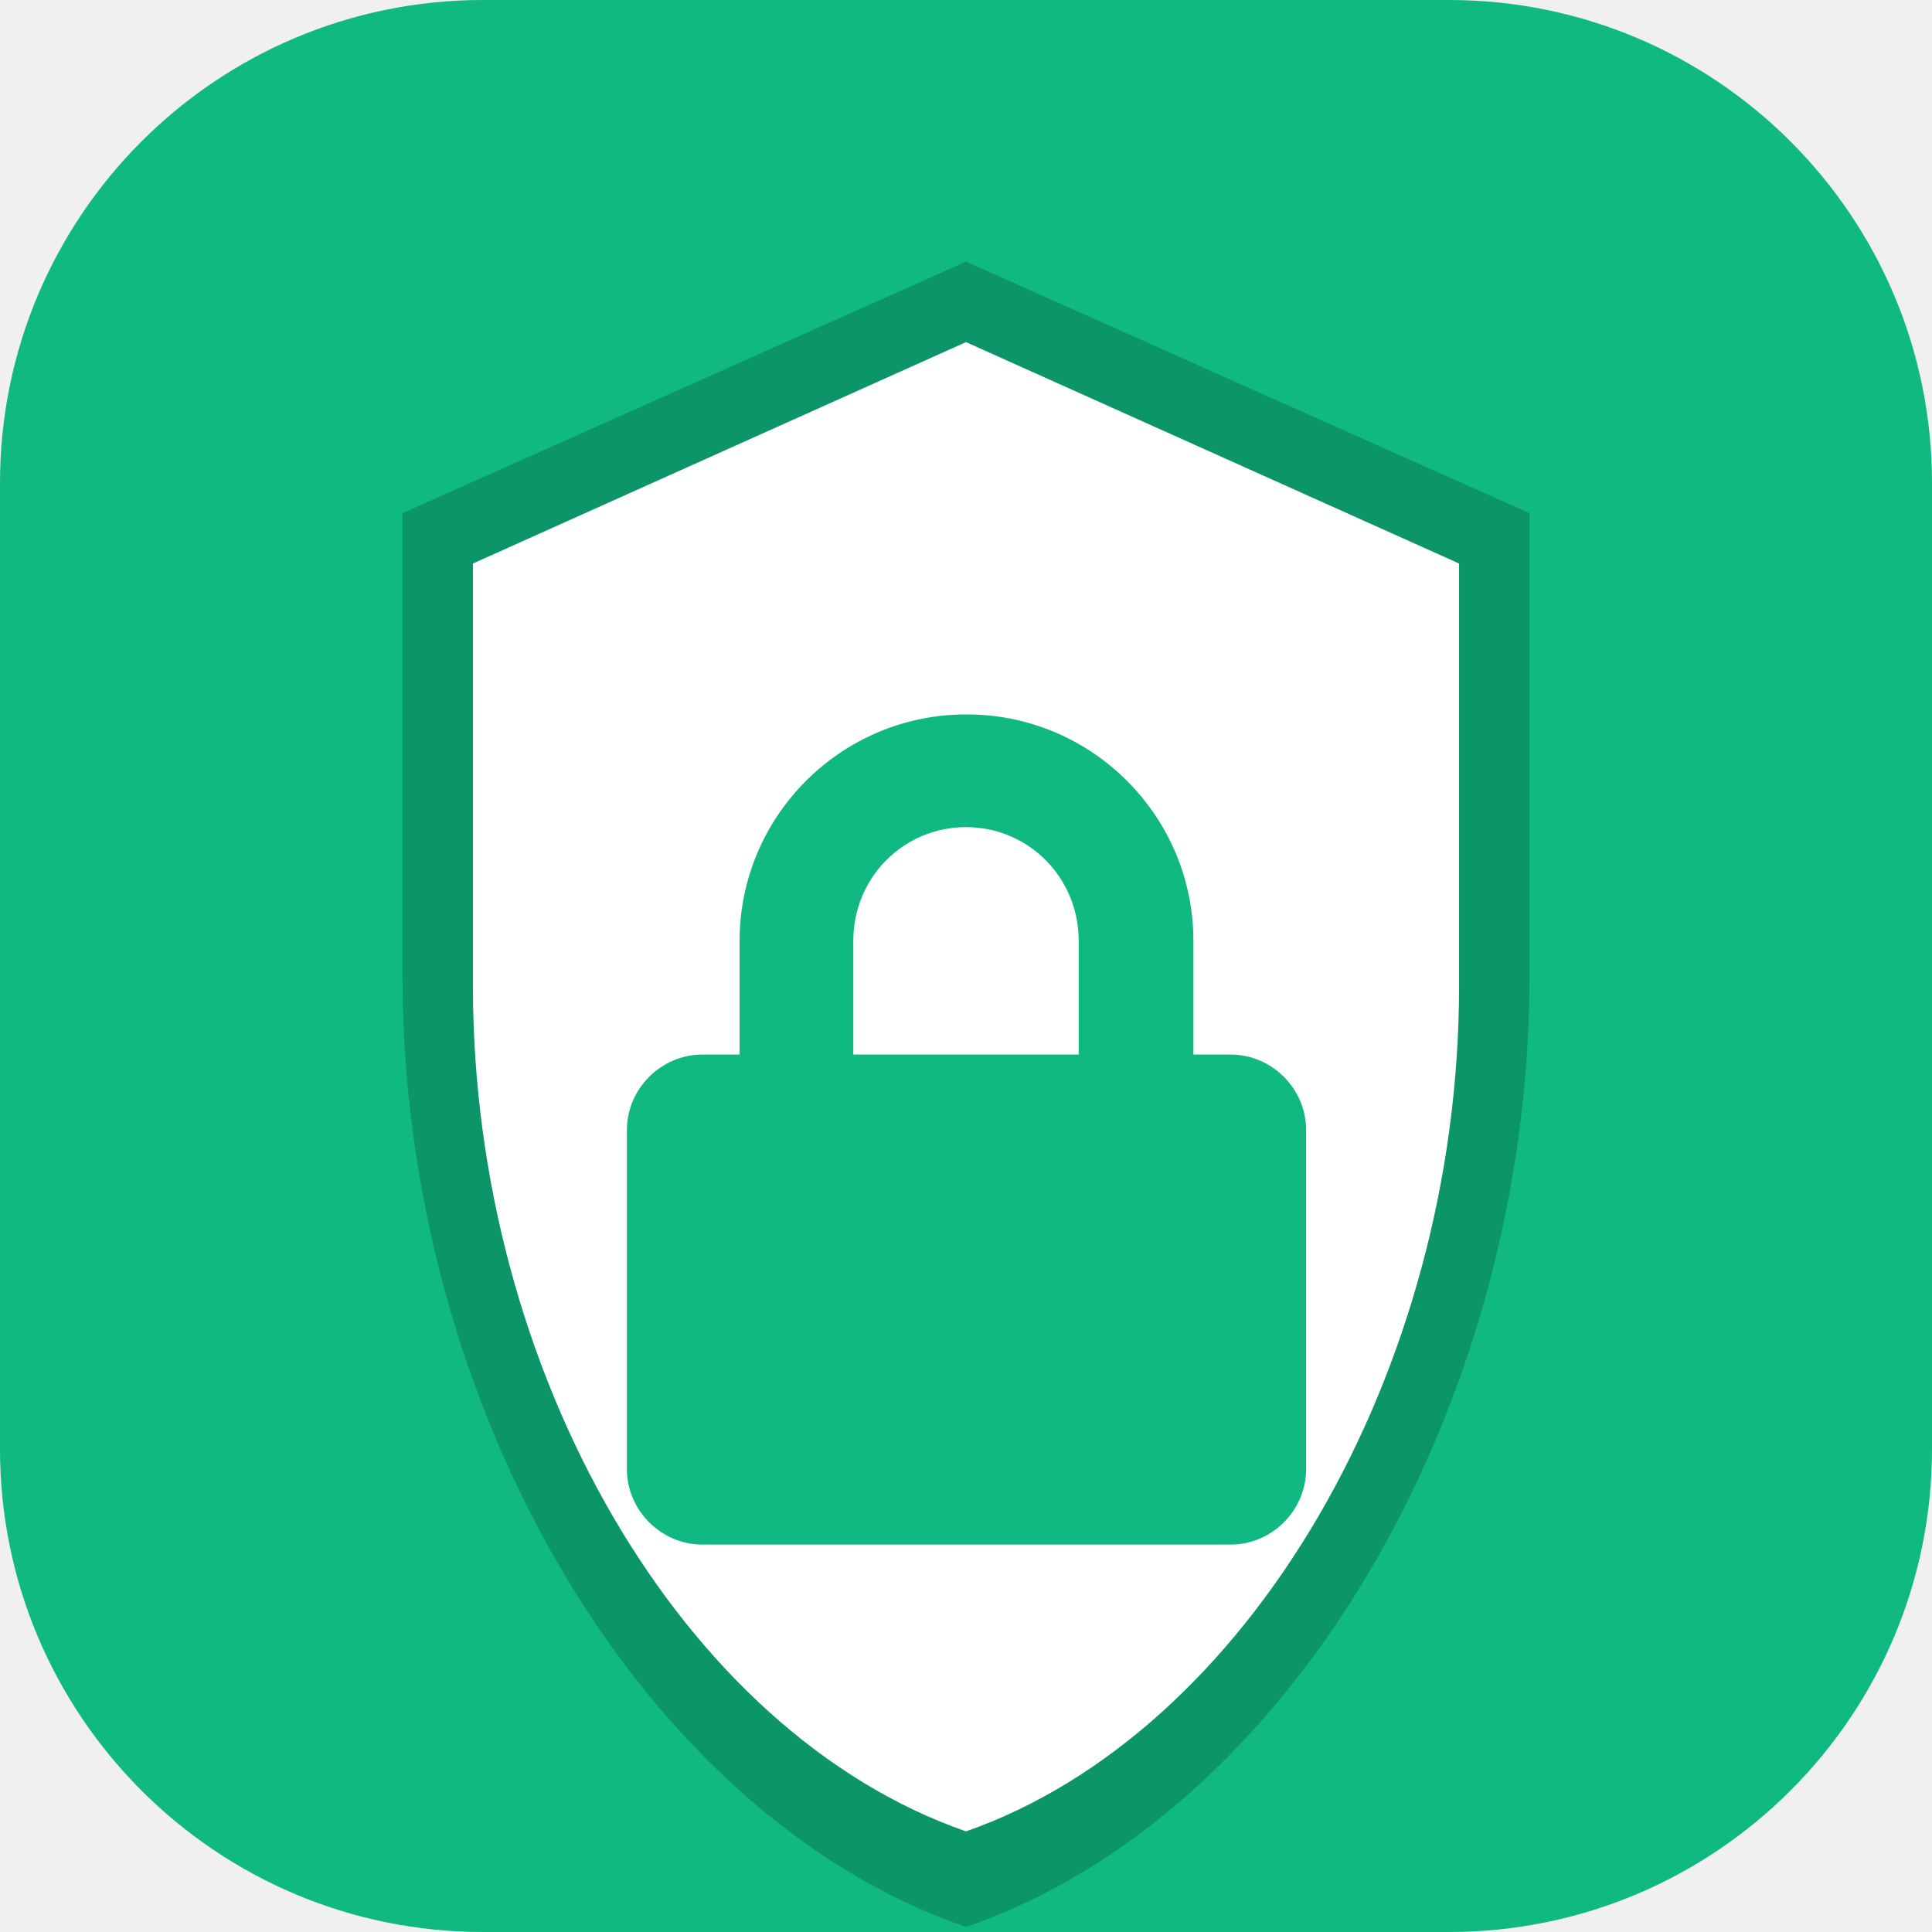
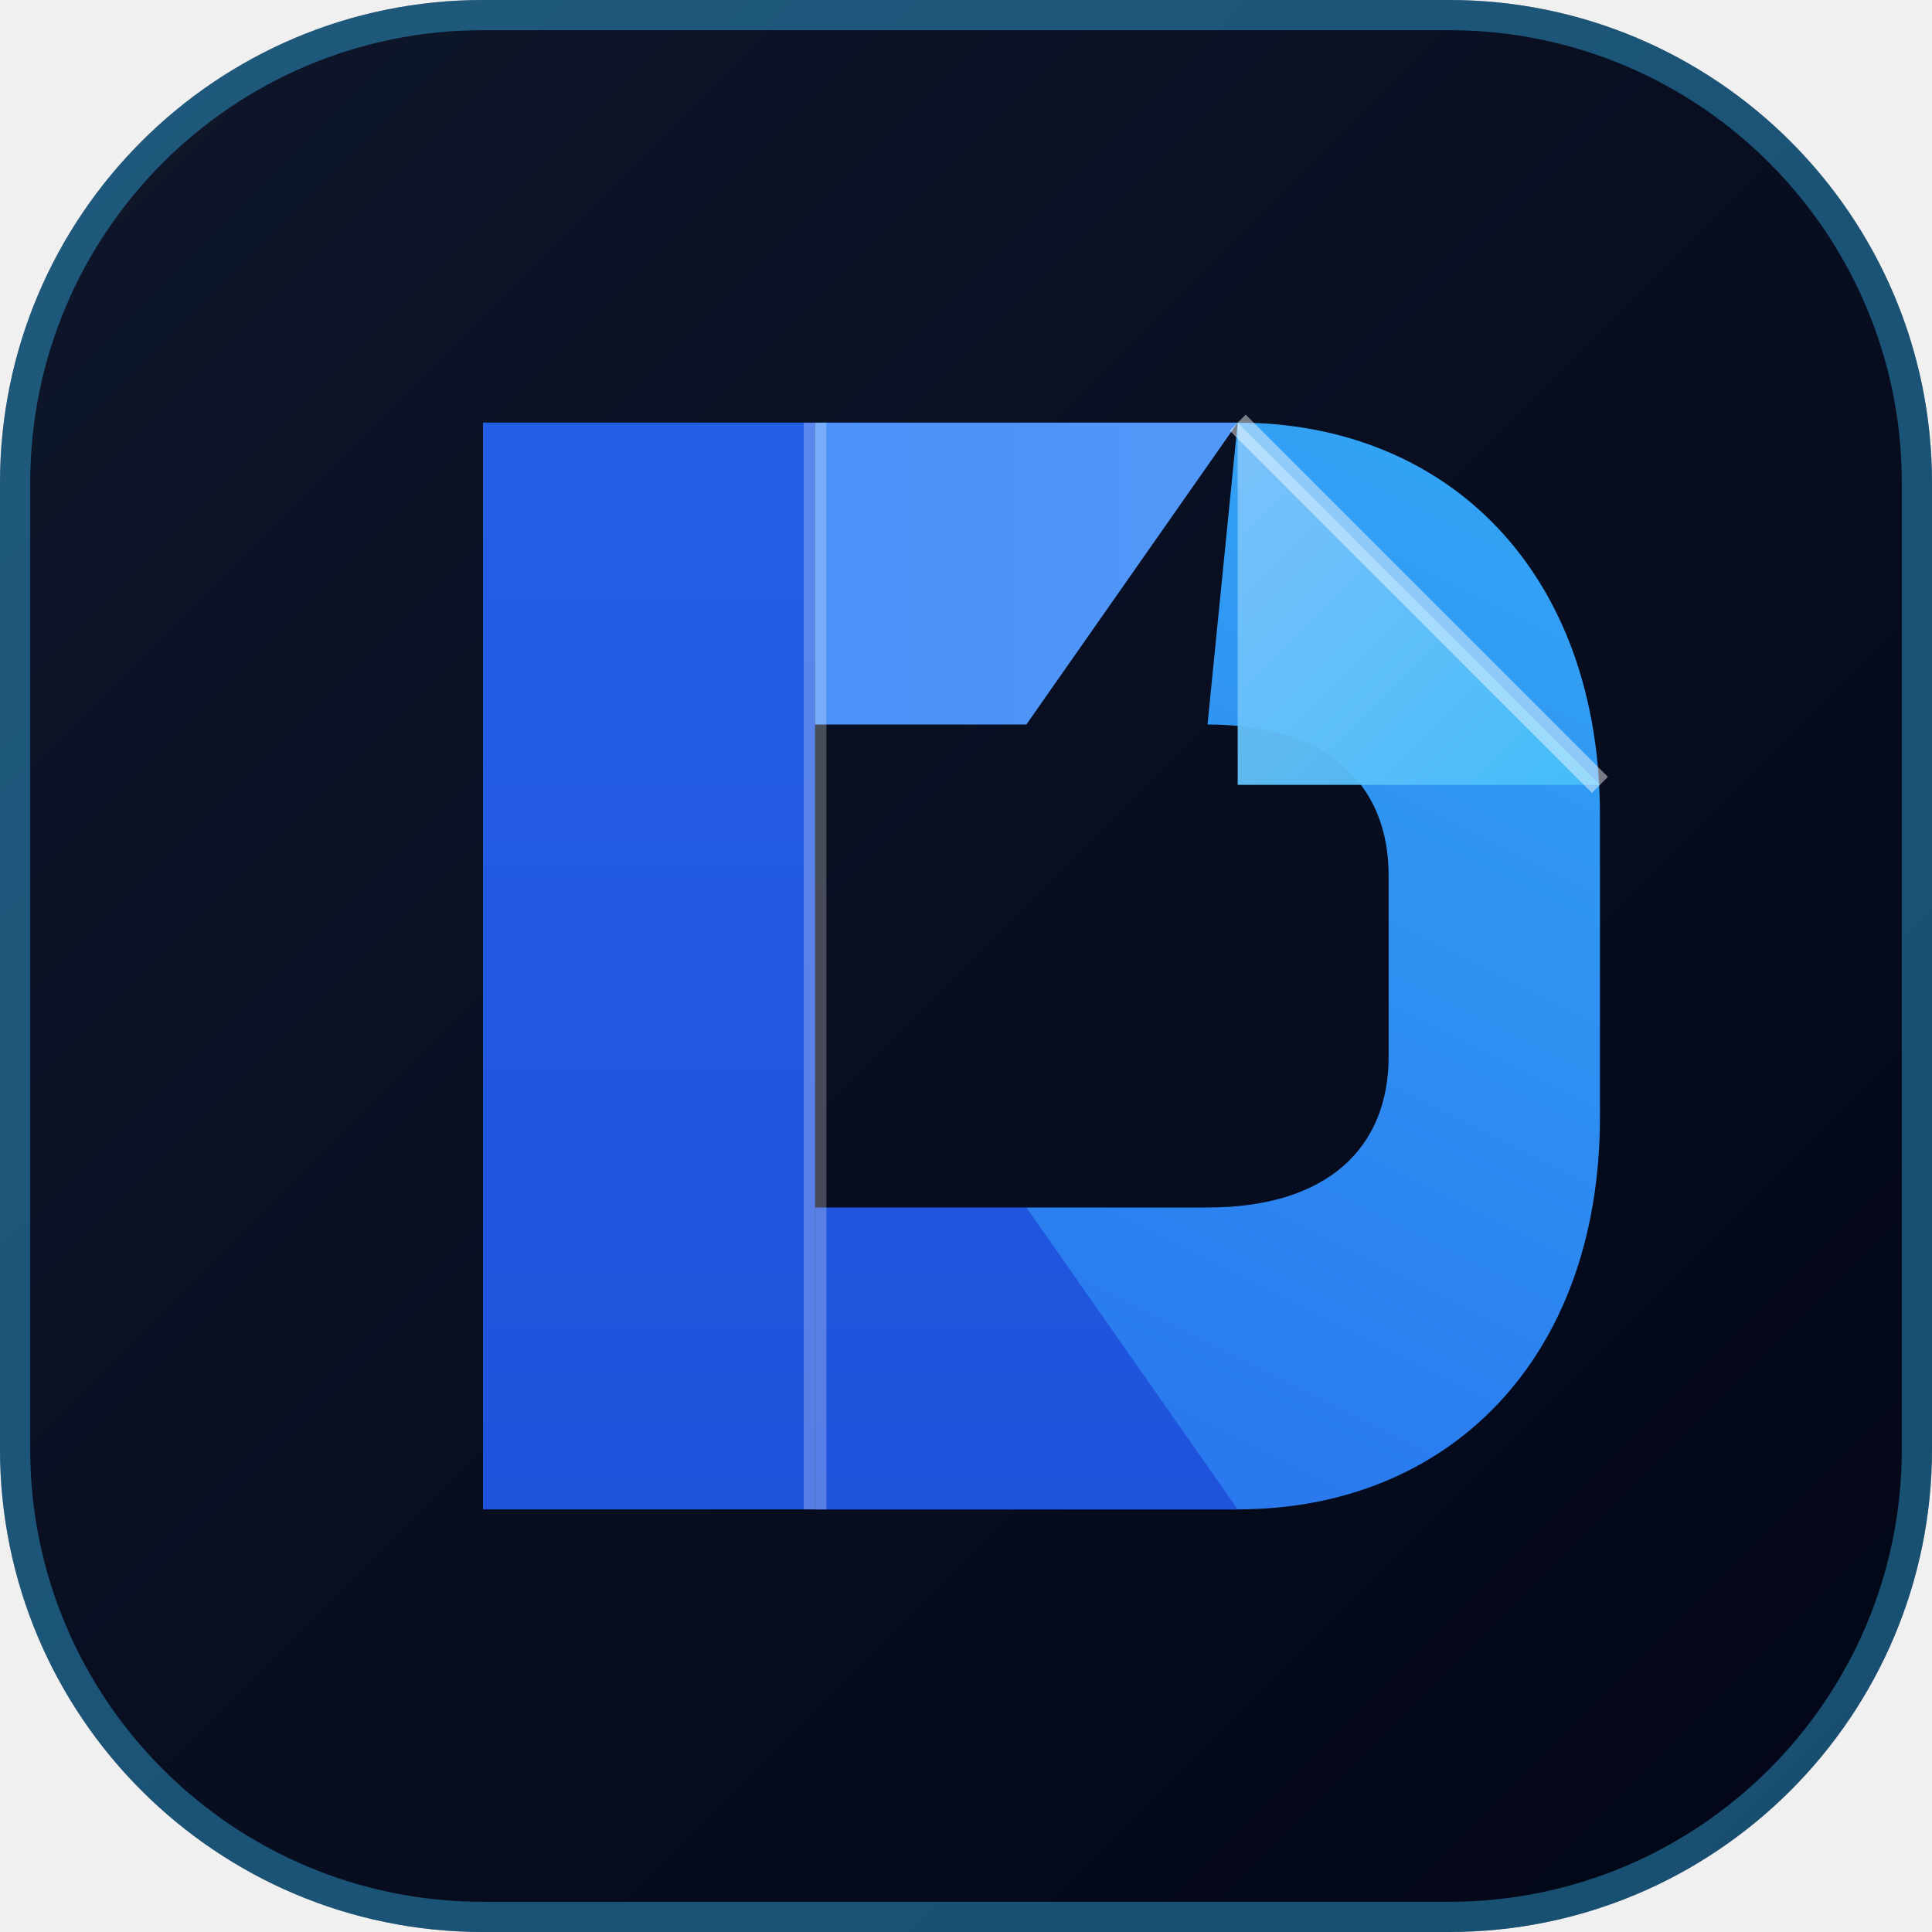
- <svg xmlns="http://www.w3.org/2000/svg" viewBox="0 0 192 192" width="192" height="192">
-   <rect width="192" height="192" rx="48" fill="#10B981" />
-   <path d="M96 26L40 51v46c0 43.2 24 83.5 56 94.5 32-11 56-51.3 56-94.5V51L96 26z" fill="#065F46" opacity="0.4" />
-   <path d="M96 34L47 56v42c0 38.4 20.8 74.2 49 84 28-9.8 49-45.6 49-84V56L96 34z" fill="#ffffff" />
-   <path d="M96 71c-12.4 0-22.5 10.1-22.5 22.5v11.3h-3.7c-4.1 0-7.5 3.4-7.5 7.5v33.7c0 4.1 3.4 7.5 7.5 7.5h52.5c4.1 0 7.5-3.4 7.5-7.5v-33.7c0-4.1-3.4-7.5-7.5-7.5h-3.7V93.5c0-12.4-10.1-22.5-22.5-22.5zm0 11.2c6.2 0 11.2 5 11.2 11.3v11.3H84.8V93.5c0-6.3 5-11.3 11.2-11.3z" fill="#10B981" />
+ <svg xmlns="http://www.w3.org/2000/svg" width="192" height="192" viewBox="0 0 128 128" fill="none">
+   <defs>
+     <linearGradient id="bgPwa" x1="0" y1="0" x2="128" y2="128" gradientUnits="userSpaceOnUse">
+       <stop offset="0%" stop-color="#0F172A" />
+       <stop offset="100%" stop-color="#020617" />
+     </linearGradient>
+     <linearGradient id="spinePwa" x1="0" y1="0" x2="0" y2="128" gradientUnits="userSpaceOnUse">
+       <stop offset="0%" stop-color="#2563EB" />
+       <stop offset="100%" stop-color="#1D4ED8" />
+     </linearGradient>
+     <linearGradient id="topPwa" x1="0" y1="0" x2="128" y2="0" gradientUnits="userSpaceOnUse">
+       <stop offset="0%" stop-color="#3B82F6" />
+       <stop offset="100%" stop-color="#60A5FA" />
+     </linearGradient>
+     <linearGradient id="arcPwa" x1="128" y1="0" x2="64" y2="128" gradientUnits="userSpaceOnUse">
+       <stop offset="0%" stop-color="#38BDF8" />
+       <stop offset="100%" stop-color="#2563EB" />
+     </linearGradient>
+     <linearGradient id="cornerPwa" x1="64" y1="32" x2="100" y2="68" gradientUnits="userSpaceOnUse">
+       <stop offset="0%" stop-color="#93C5FD" />
+       <stop offset="100%" stop-color="#38BDF8" />
+     </linearGradient>
+   </defs>
+   <rect width="128" height="128" rx="32" fill="url(#bgPwa)" />
+   <rect x="1" y="1" width="126" height="126" rx="31" fill="none" stroke="rgba(56,189,248,0.4)" stroke-width="2" />
+   <path d="M32 28 H54 V100 H32 Z" fill="url(#spinePwa)" />
+   <path d="M54 28 H82 L68 48 H54 Z" fill="url(#topPwa)" />
+   <path d="M82 28 C96 28 106 38 106 54 V74 C106 90 96 100 82 100 H54 L68 80 H80 C88 80 92 76 92 70 V58 C92 52 88 48 80 48 L82 28 Z" fill="url(#arcPwa)" />
+   <path d="M54 100 H82 L68 80 H54 Z" fill="url(#spinePwa)" />
+   <path d="M82 28 L106 52 H82 Z" fill="url(#cornerPwa)" opacity="0.95" />
+   <line x1="54" y1="28" x2="54" y2="100" stroke="rgba(255,255,255,0.25)" stroke-width="1.5" />
+   <line x1="82" y1="28" x2="106" y2="52" stroke="rgba(255,255,255,0.45)" stroke-width="1.5" />
</svg>
